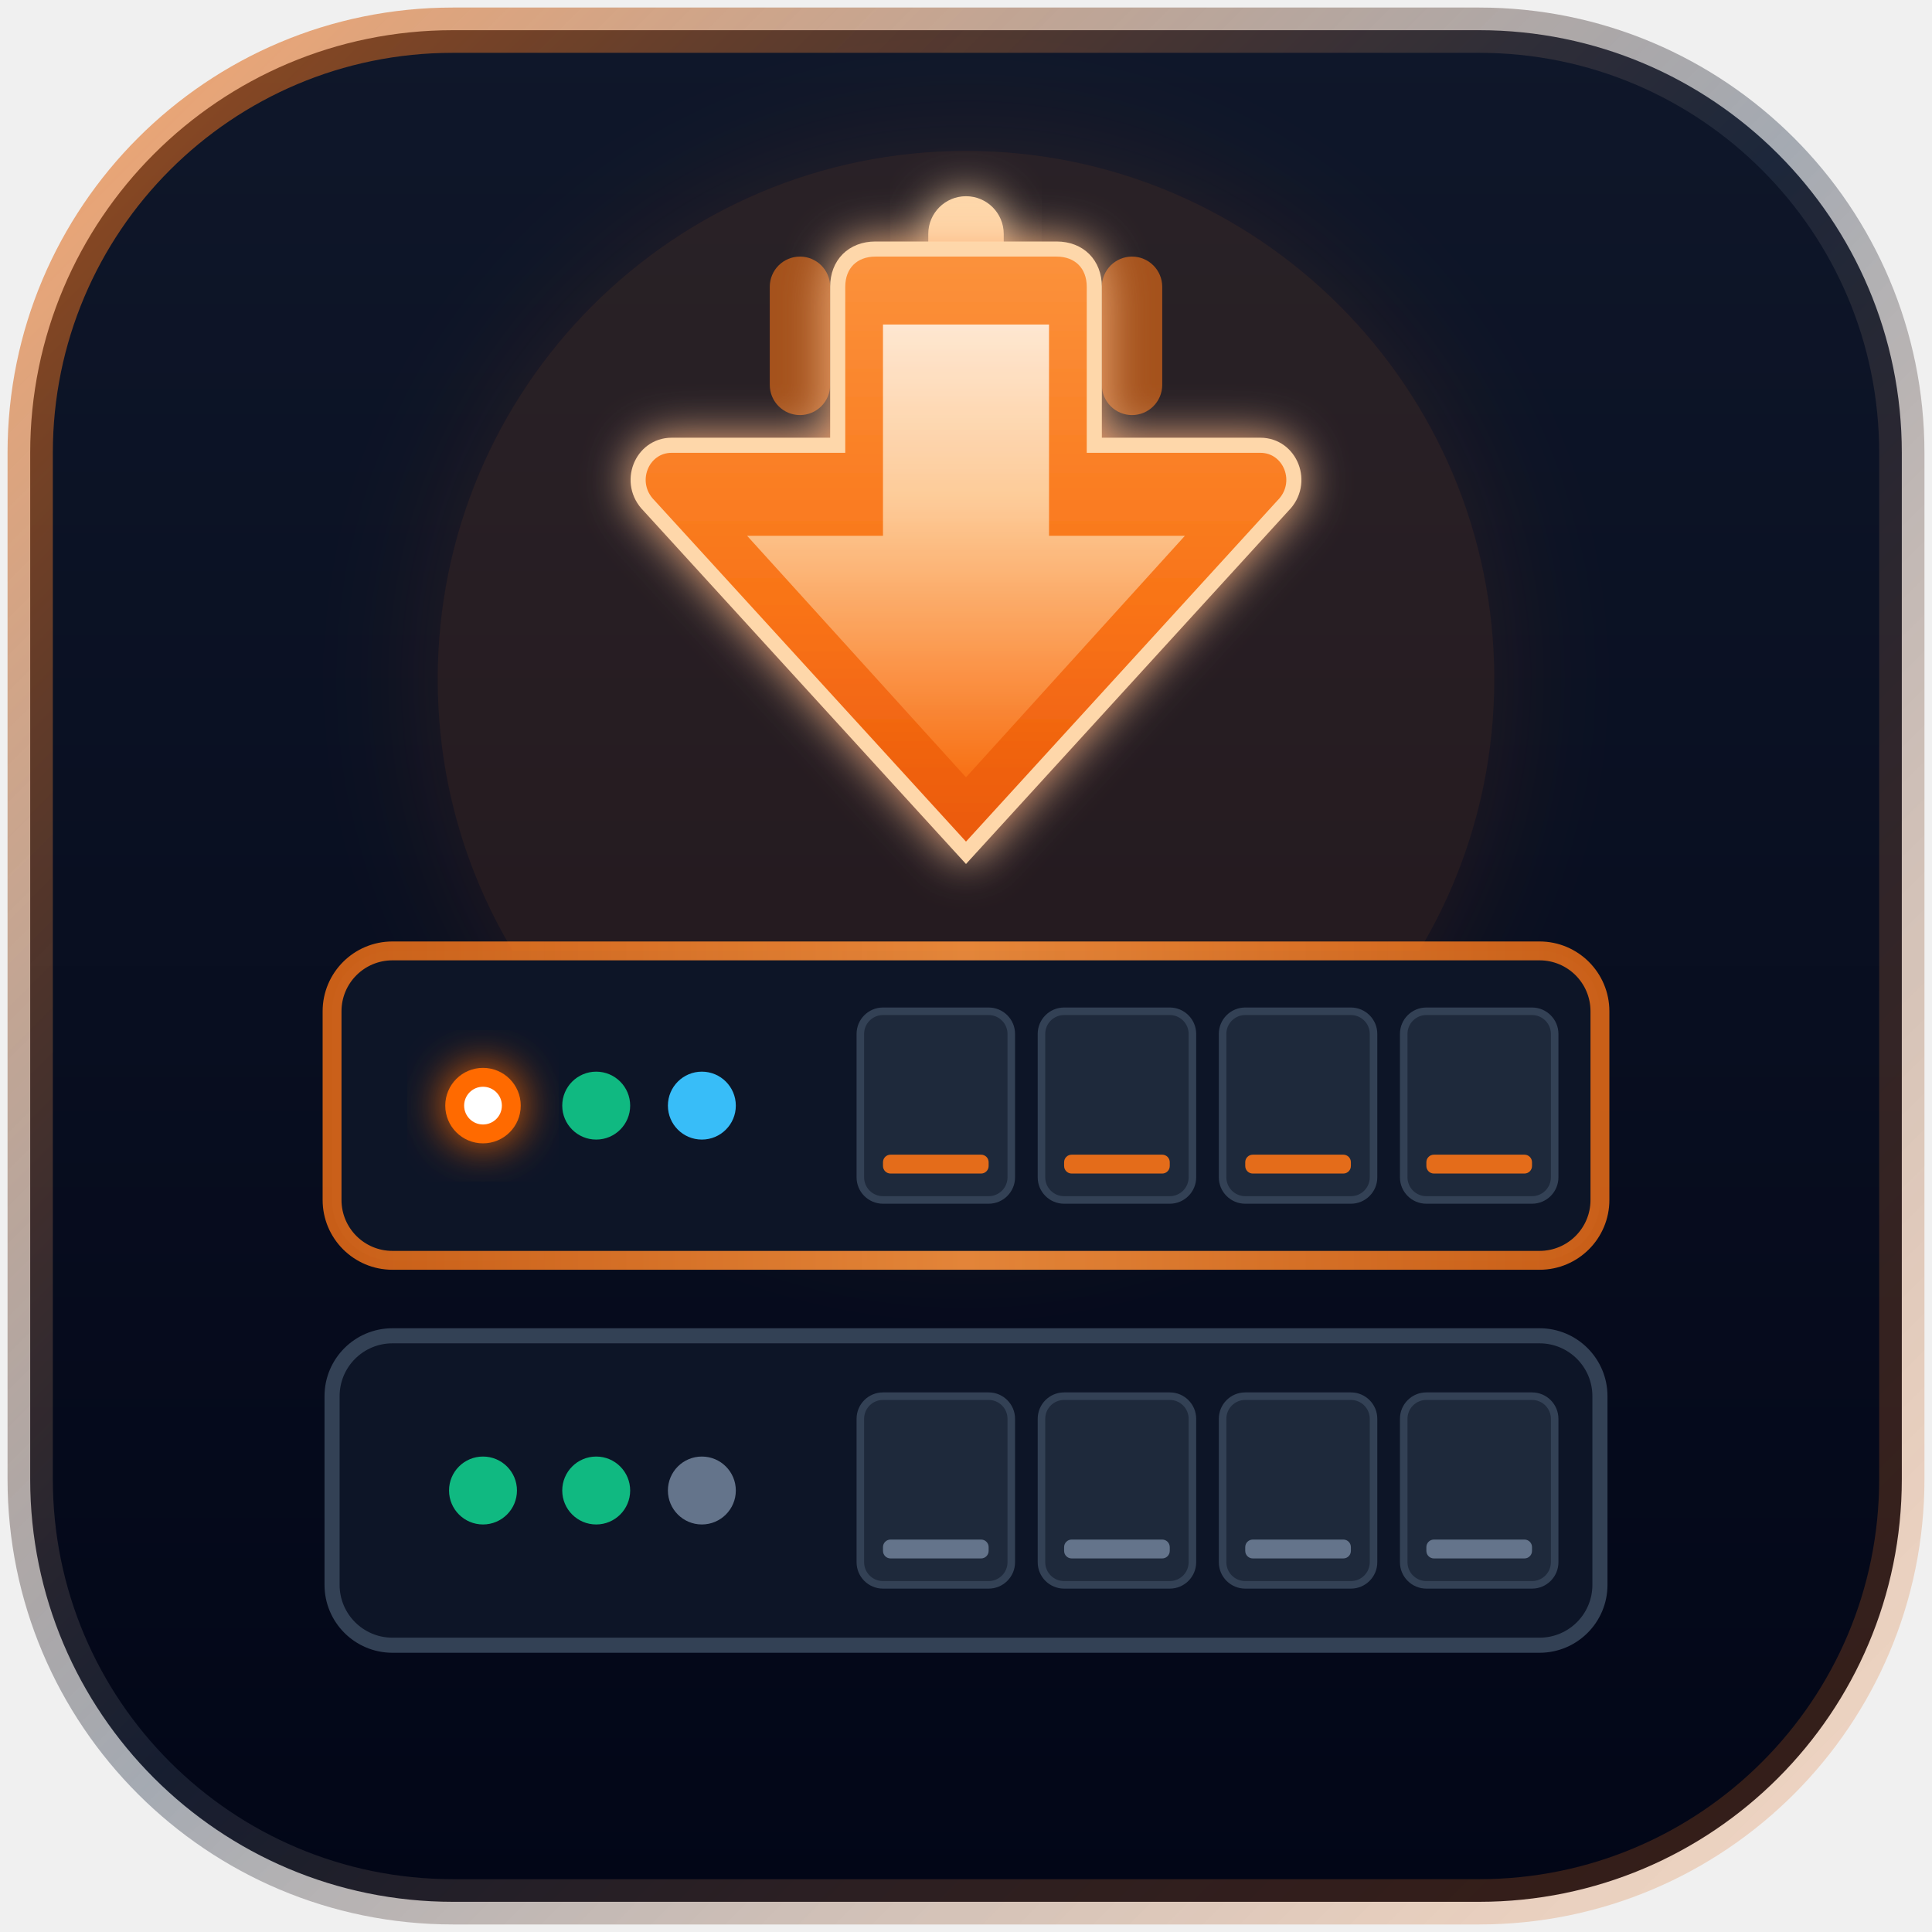
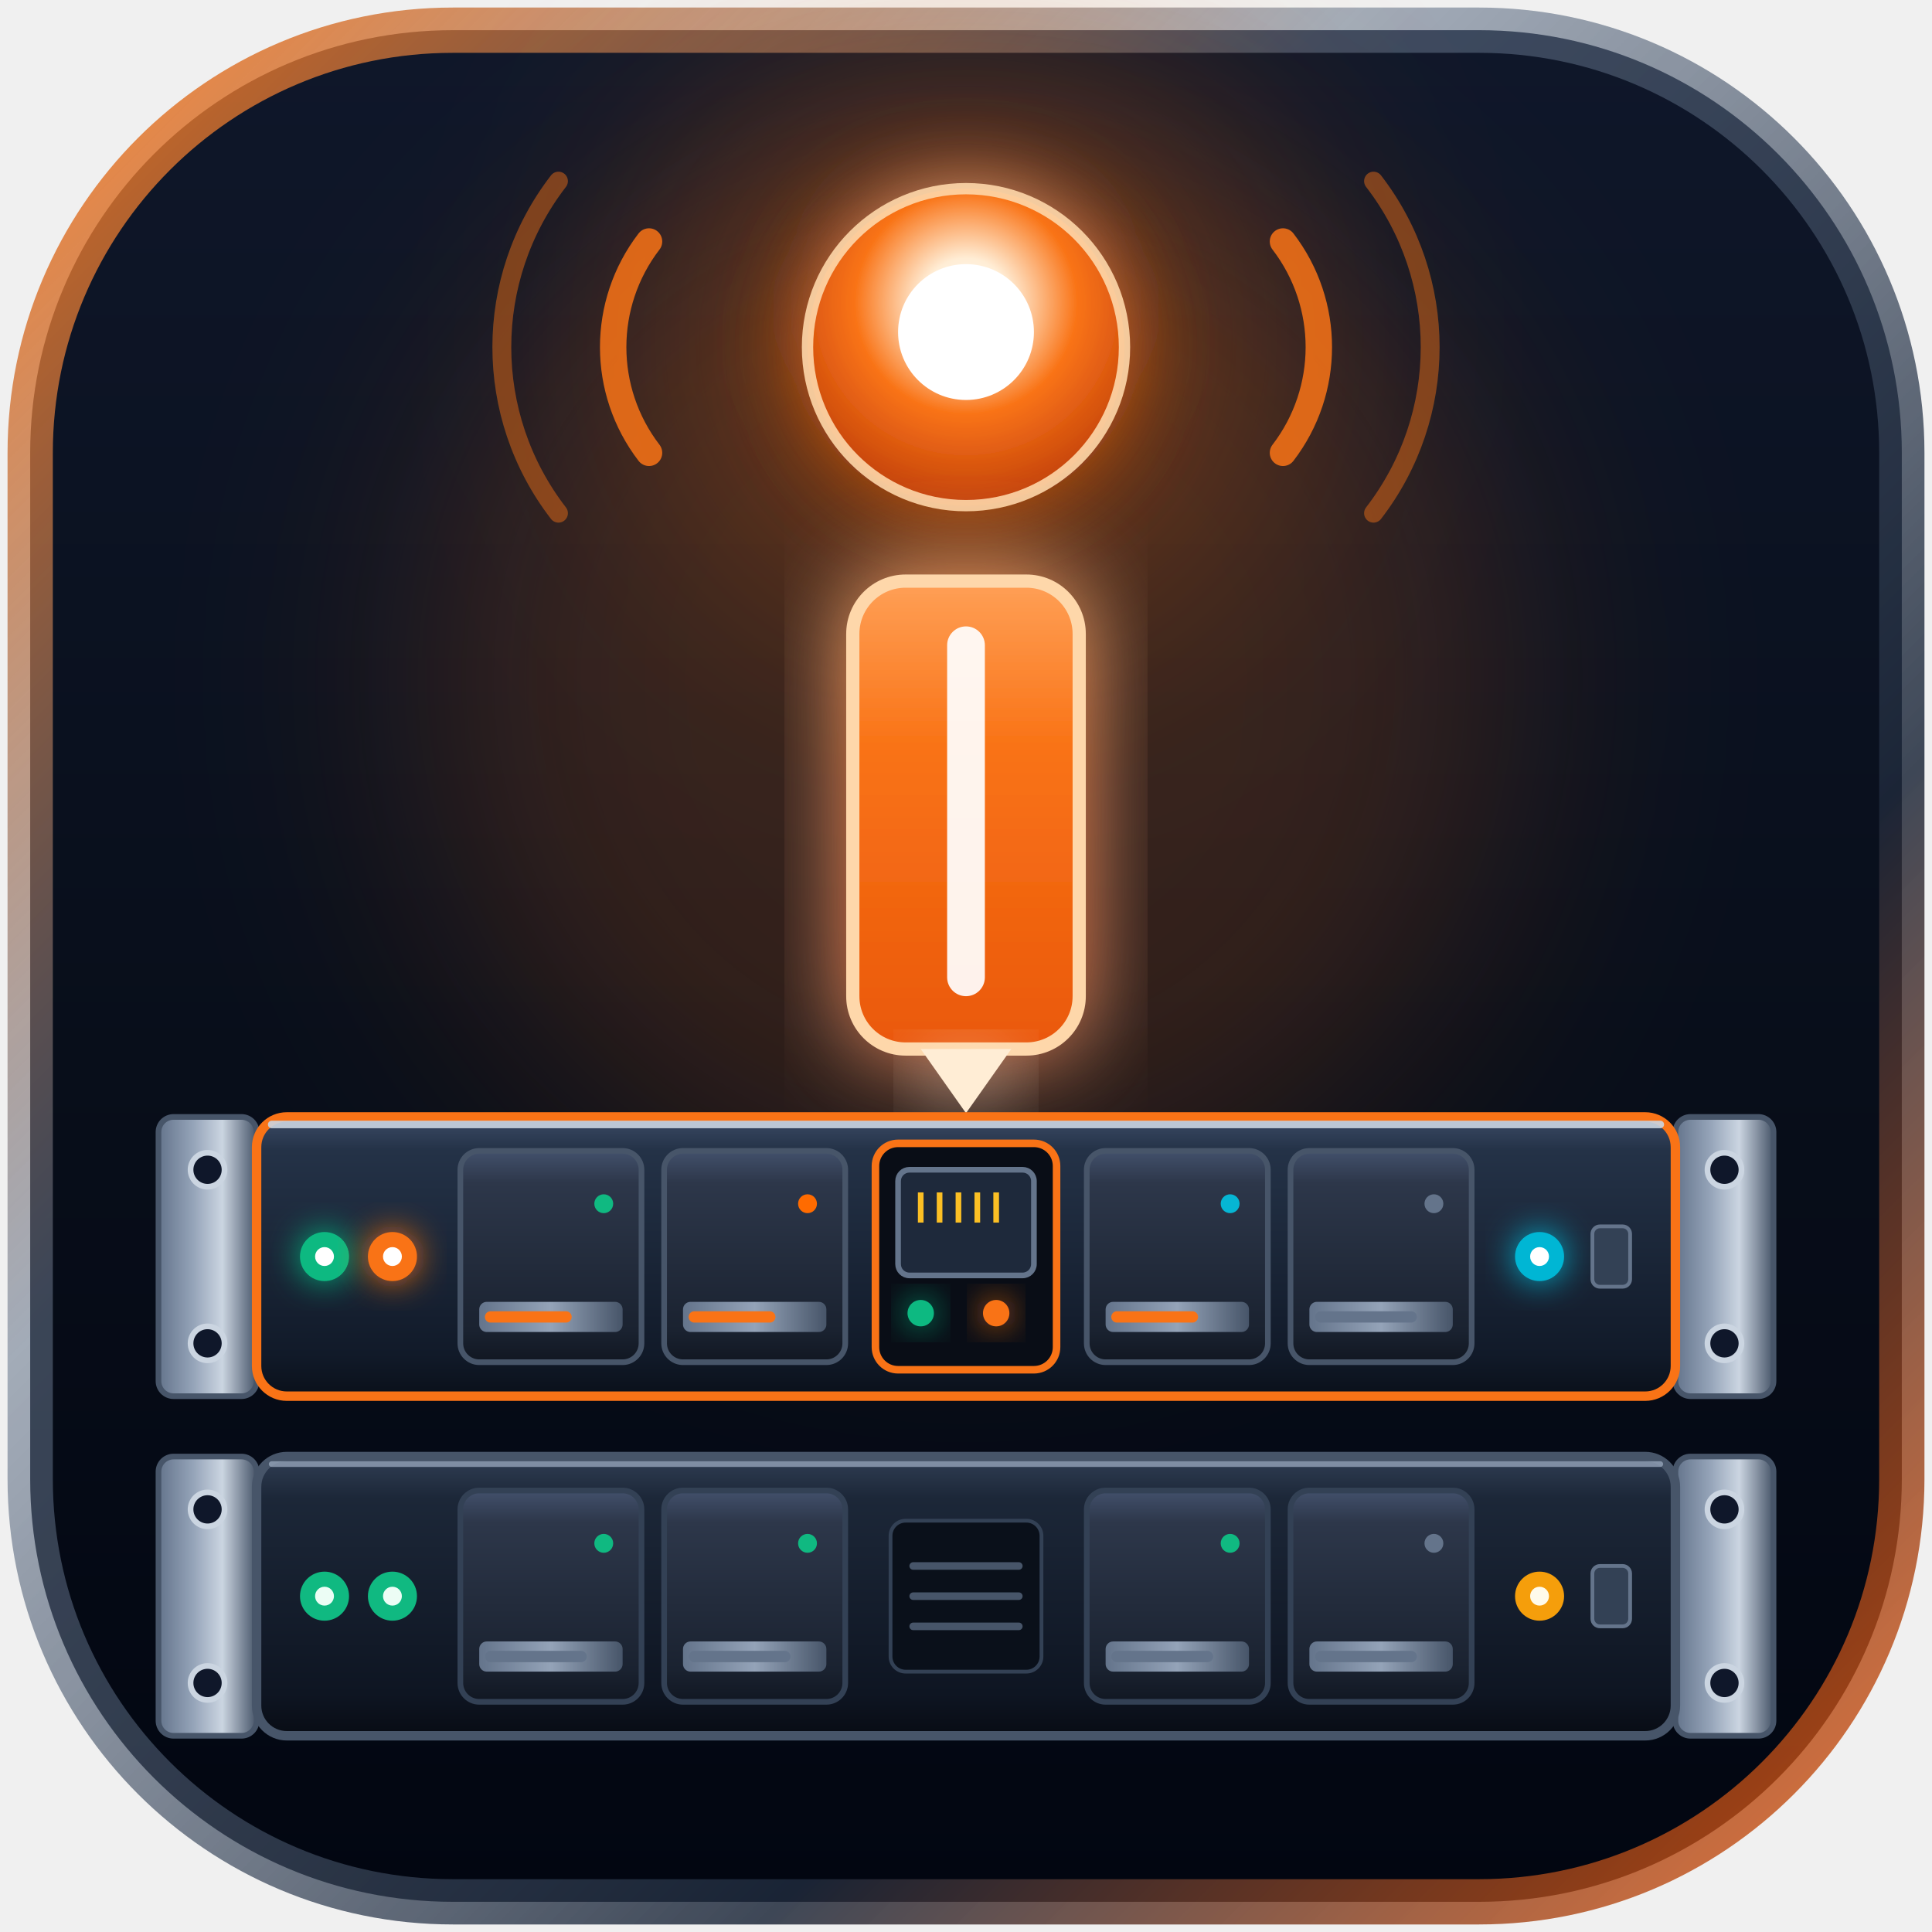
<svg xmlns="http://www.w3.org/2000/svg" viewBox="0 0 512 512" width="100%" height="100%">
  <defs>
    <linearGradient id="bgGrad" x1="0%" y1="0%" x2="0%" y2="100%">
      <stop offset="0%" stop-color="#0f172a" />
-       <stop offset="100%" stop-color="#020617" />
+       <stop offset="55%" stop-color="#080e1a" />
+       <stop offset="100%" stop-color="#020611" />
    </linearGradient>
    <linearGradient id="borderGrad" x1="0%" y1="0%" x2="100%" y2="100%">
-       <stop offset="0%" stop-color="#f97316" stop-opacity="0.6" />
-       <stop offset="50%" stop-color="#334155" stop-opacity="0.4" />
-       <stop offset="100%" stop-color="#f97316" stop-opacity="0.2" />
+       <stop offset="0%" stop-color="#f97316" stop-opacity="0.9" />
+       <stop offset="35%" stop-color="#64748b" stop-opacity="0.55" />
+       <stop offset="70%" stop-color="#1e293b" stop-opacity="0.85" />
+       <stop offset="100%" stop-color="#ea580c" stop-opacity="0.8" />
    </linearGradient>
-     <linearGradient id="orangeStream" x1="0%" y1="0%" x2="0%" y2="100%">
-       <stop offset="0%" stop-color="#fb923c" />
-       <stop offset="60%" stop-color="#f97316" />
+     <linearGradient id="orangeIGrad" x1="0%" y1="0%" x2="0%" y2="100%">
+       <stop offset="0%" stop-color="#ffa057" />
+       <stop offset="35%" stop-color="#f97316" />
      <stop offset="100%" stop-color="#ea580c" />
    </linearGradient>
-     <linearGradient id="orangeCore" x1="0%" y1="0%" x2="0%" y2="100%">
-       <stop offset="0%" stop-color="#fff7ed" />
-       <stop offset="40%" stop-color="#fed7aa" />
-       <stop offset="100%" stop-color="#f97316" />
+     <radialGradient id="dotRadial" cx="50%" cy="36%" r="64%">
+       <stop offset="0%" stop-color="#ffffff" />
+       <stop offset="22%" stop-color="#ffedd5" />
+       <stop offset="55%" stop-color="#f97316" />
+       <stop offset="100%" stop-color="#c2410c" />
+     </radialGradient>
+     <linearGradient id="chassis1Grad" x1="0%" y1="0%" x2="0%" y2="100%">
+       <stop offset="0%" stop-color="#3b4b66" />
+       <stop offset="12%" stop-color="#243247" />
+       <stop offset="85%" stop-color="#111a29" />
+       <stop offset="100%" stop-color="#0a101a" />
    </linearGradient>
-     <linearGradient id="serverBladeGlow" x1="0%" y1="0%" x2="100%" y2="0%">
-       <stop offset="0%" stop-color="#f97316" stop-opacity="0.8" />
-       <stop offset="50%" stop-color="#fb923c" stop-opacity="0.9" />
-       <stop offset="100%" stop-color="#f97316" stop-opacity="0.8" />
+     <linearGradient id="chassis2Grad" x1="0%" y1="0%" x2="0%" y2="100%">
+       <stop offset="0%" stop-color="#303e54" />
+       <stop offset="15%" stop-color="#1c2738" />
+       <stop offset="85%" stop-color="#0e1522" />
+       <stop offset="100%" stop-color="#080c14" />
    </linearGradient>
-     <filter id="glow" x="-20%" y="-20%" width="140%" height="140%">
-       <feGaussianBlur stdDeviation="16" result="blur" />
+     <linearGradient id="steelEarGrad" x1="0%" y1="0%" x2="100%" y2="0%">
+       <stop offset="0%" stop-color="#64748b" />
+       <stop offset="35%" stop-color="#94a3b8" />
+       <stop offset="65%" stop-color="#cbd5e1" />
+       <stop offset="100%" stop-color="#475569" />
+     </linearGradient>
+     <linearGradient id="driveCaddyGrad" x1="0%" y1="0%" x2="0%" y2="100%">
+       <stop offset="0%" stop-color="#42506b" />
+       <stop offset="15%" stop-color="#2d374a" />
+       <stop offset="85%" stop-color="#1a2230" />
+       <stop offset="100%" stop-color="#111722" />
+     </linearGradient>
+     <linearGradient id="driveHandleGrad" x1="0%" y1="0%" x2="100%" y2="0%">
+       <stop offset="0%" stop-color="#64748b" />
+       <stop offset="50%" stop-color="#94a3b8" />
+       <stop offset="100%" stop-color="#475569" />
+     </linearGradient>
+     <filter id="auraGlow" x="-50%" y="-50%" width="200%" height="200%">
+       <feGaussianBlur stdDeviation="32" result="blur" />
+     </filter>
+     <filter id="intenseGlow" x="-30%" y="-30%" width="160%" height="160%">
+       <feGaussianBlur stdDeviation="12" result="blur" />
      <feComposite in="SourceGraphic" in2="blur" operator="over" />
    </filter>
-     <filter id="smallGlow" x="-50%" y="-50%" width="200%" height="200%">
-       <feGaussianBlur stdDeviation="6" result="blur" />
+     <filter id="ledGlow" x="-60%" y="-60%" width="220%" height="220%">
+       <feGaussianBlur stdDeviation="4.5" result="blur" />
      <feComposite in="SourceGraphic" in2="blur" operator="over" />
    </filter>
  </defs>
  <rect x="8" y="8" width="496" height="496" rx="112" fill="url(#bgGrad)" stroke="url(#borderGrad)" stroke-width="12" />
-   <circle cx="256" cy="180" r="140" fill="#f97316" opacity="0.12" filter="url(#glow)" />
-   <g id="network-stream">
-     <rect x="204" y="68" width="16" height="42" rx="8" fill="#f97316" opacity="0.6" />
-     <rect x="292" y="68" width="16" height="42" rx="8" fill="#f97316" opacity="0.6" />
-     <rect x="246" y="52" width="20" height="60" rx="10" fill="#fed7aa" filter="url(#smallGlow)" />
-     <path d="M 256 226 L 172 134 C 166 128 170 118 178 118 H 222 V 76 C 222 70 226 66 232 66 H 280 C 286 66 290 70 290 76 V 118 H 334 C 342 118 346 128 340 134 Z" fill="url(#orangeStream)" stroke="#fed7aa" stroke-width="4" filter="url(#smallGlow)" />
-     <path d="M 256 206 L 198 142 H 234 V 86 H 278 V 142 H 314 Z" fill="url(#orangeCore)" opacity="0.85" />
+   <circle cx="256" cy="180" r="145" fill="#f97316" opacity="0.18" filter="url(#auraGlow)" />
+   <circle cx="256" cy="90" r="80" fill="#ff6b00" opacity="0.25" filter="url(#auraGlow)" />
+   <g id="letter-i">
+     <path d="M 172 64 A 46 46 0 0 0 172 120" fill="none" stroke="#f97316" stroke-width="7" stroke-linecap="round" opacity="0.85" />
+     <path d="M 148 48 A 72 72 0 0 0 148 136" fill="none" stroke="#f97316" stroke-width="5" stroke-linecap="round" opacity="0.45" />
+     <path d="M 340 64 A 46 46 0 0 1 340 120" fill="none" stroke="#f97316" stroke-width="7" stroke-linecap="round" opacity="0.85" />
+     <path d="M 364 48 A 72 72 0 0 1 364 136" fill="none" stroke="#f97316" stroke-width="5" stroke-linecap="round" opacity="0.45" />
+     <circle cx="256" cy="92" r="42" fill="url(#dotRadial)" filter="url(#intenseGlow)" />
+     <circle cx="256" cy="92" r="42" fill="none" stroke="#fed7aa" stroke-width="3" opacity="0.9" />
+     <circle cx="256" cy="88" r="18" fill="#ffffff" />
+     <rect x="226" y="154" width="60" height="124" rx="14" fill="url(#orangeIGrad)" stroke="#fed7aa" stroke-width="3.5" filter="url(#intenseGlow)" />
+     <rect x="251" y="166" width="10" height="98" rx="5" fill="#ffffff" opacity="0.92" />
+     <polygon points="244,278 268,278 256,295" fill="#ffedd5" filter="url(#intenseGlow)" />
  </g>
-   <g id="server-blade-1">
-     <rect x="88" y="252" width="336" height="82" rx="16" fill="#0d1527" stroke="url(#serverBladeGlow)" stroke-width="5" />
-     <circle cx="128" cy="293" r="10" fill="#ff6b00" filter="url(#smallGlow)" />
-     <circle cx="128" cy="293" r="5" fill="#fff" />
-     <circle cx="158" cy="293" r="9" fill="#10b981" />
-     <circle cx="186" cy="293" r="9" fill="#38bdf8" />
-     <g fill="#1e293b" stroke="#334155" stroke-width="2">
-       <rect x="228" y="268" width="40" height="50" rx="6" />
-       <rect x="276" y="268" width="40" height="50" rx="6" />
-       <rect x="324" y="268" width="40" height="50" rx="6" />
-       <rect x="372" y="268" width="40" height="50" rx="6" />
+   <g id="server-chassis-1">
+     <rect x="42" y="296" width="26" height="74" rx="4" fill="url(#steelEarGrad)" stroke="#475569" stroke-width="1.5" />
+     <circle cx="55" cy="310" r="4.5" fill="#0f172a" stroke="#cbd5e1" stroke-width="1.5" />
+     <circle cx="55" cy="356" r="4.5" fill="#0f172a" stroke="#cbd5e1" stroke-width="1.5" />
+     <rect x="444" y="296" width="26" height="74" rx="4" fill="url(#steelEarGrad)" stroke="#475569" stroke-width="1.5" />
+     <circle cx="457" cy="310" r="4.5" fill="#0f172a" stroke="#cbd5e1" stroke-width="1.5" />
+     <circle cx="457" cy="356" r="4.5" fill="#0f172a" stroke="#cbd5e1" stroke-width="1.5" />
+     <rect x="68" y="296" width="376" height="74" rx="8" fill="url(#chassis1Grad)" stroke="#f97316" stroke-width="2.5" />
+     <line x1="72" y1="298" x2="440" y2="298" stroke="#cbd5e1" stroke-width="2" stroke-linecap="round" opacity="0.9" />
+     <circle cx="86" cy="333" r="6.5" fill="#10b981" filter="url(#ledGlow)" />
+     <circle cx="86" cy="333" r="2.5" fill="#ffffff" />
+     <circle cx="104" cy="333" r="6.5" fill="#f97316" filter="url(#ledGlow)" />
+     <circle cx="104" cy="333" r="2.5" fill="#ffffff" />
+     <g transform="translate(122, 305)">
+       <rect width="48" height="56" rx="5" fill="url(#driveCaddyGrad)" stroke="#475569" stroke-width="1.5" />
+       <rect x="5" y="40" width="38" height="8" rx="2" fill="url(#driveHandleGrad)" />
+       <line x1="8" y1="44" x2="28" y2="44" stroke="#f97316" stroke-width="3" stroke-linecap="round" />
+       <circle cx="38" cy="14" r="2.5" fill="#10b981" />
    </g>
-     <g fill="#f97316" opacity="0.9">
-       <rect x="234" y="306" width="28" height="5" rx="2" />
-       <rect x="282" y="306" width="28" height="5" rx="2" />
-       <rect x="330" y="306" width="28" height="5" rx="2" />
-       <rect x="378" y="306" width="28" height="5" rx="2" />
+     <g transform="translate(176, 305)">
+       <rect width="48" height="56" rx="5" fill="url(#driveCaddyGrad)" stroke="#475569" stroke-width="1.5" />
+       <rect x="5" y="40" width="38" height="8" rx="2" fill="url(#driveHandleGrad)" />
+       <line x1="8" y1="44" x2="28" y2="44" stroke="#f97316" stroke-width="3" stroke-linecap="round" />
+       <circle cx="38" cy="14" r="2.5" fill="#ff6b00" />
    </g>
+     <g id="center-ztp-port">
+       <rect x="232" y="303" width="48" height="60" rx="6" fill="#090d16" stroke="#f97316" stroke-width="2" />
+       <rect x="238" y="310" width="36" height="28" rx="3" fill="#1e293b" stroke="#64748b" stroke-width="1.5" />
+       <line x1="244" y1="316" x2="244" y2="324" stroke="#fbbf24" stroke-width="1.5" />
+       <line x1="249" y1="316" x2="249" y2="324" stroke="#fbbf24" stroke-width="1.5" />
+       <line x1="254" y1="316" x2="254" y2="324" stroke="#fbbf24" stroke-width="1.5" />
+       <line x1="259" y1="316" x2="259" y2="324" stroke="#fbbf24" stroke-width="1.5" />
+       <line x1="264" y1="316" x2="264" y2="324" stroke="#fbbf24" stroke-width="1.5" />
+       <circle cx="244" cy="348" r="3.5" fill="#10b981" filter="url(#ledGlow)" />
+       <circle cx="264" cy="348" r="3.5" fill="#f97316" filter="url(#ledGlow)" />
+     </g>
+     <g transform="translate(288, 305)">
+       <rect width="48" height="56" rx="5" fill="url(#driveCaddyGrad)" stroke="#475569" stroke-width="1.5" />
+       <rect x="5" y="40" width="38" height="8" rx="2" fill="url(#driveHandleGrad)" />
+       <line x1="8" y1="44" x2="28" y2="44" stroke="#f97316" stroke-width="3" stroke-linecap="round" />
+       <circle cx="38" cy="14" r="2.5" fill="#06b6d4" />
+     </g>
+     <g transform="translate(342, 305)">
+       <rect width="48" height="56" rx="5" fill="url(#driveCaddyGrad)" stroke="#475569" stroke-width="1.5" />
+       <rect x="5" y="40" width="38" height="8" rx="2" fill="url(#driveHandleGrad)" />
+       <line x1="8" y1="44" x2="32" y2="44" stroke="#64748b" stroke-width="3" stroke-linecap="round" />
+       <circle cx="38" cy="14" r="2.5" fill="#64748b" />
+     </g>
+     <circle cx="408" cy="333" r="6.5" fill="#06b6d4" filter="url(#ledGlow)" />
+     <circle cx="408" cy="333" r="2.5" fill="#ffffff" />
+     <rect x="422" y="325" width="10" height="16" rx="2" fill="#334155" stroke="#64748b" stroke-width="1" />
  </g>
-   <g id="server-blade-2">
-     <rect x="88" y="354" width="336" height="82" rx="16" fill="#0d1527" stroke="#334155" stroke-width="4" />
-     <circle cx="128" cy="395" r="9" fill="#10b981" />
-     <circle cx="158" cy="395" r="9" fill="#10b981" />
-     <circle cx="186" cy="395" r="9" fill="#64748b" />
-     <g fill="#1e293b" stroke="#334155" stroke-width="2">
-       <rect x="228" y="370" width="40" height="50" rx="6" />
-       <rect x="276" y="370" width="40" height="50" rx="6" />
-       <rect x="324" y="370" width="40" height="50" rx="6" />
-       <rect x="372" y="370" width="40" height="50" rx="6" />
+   <g id="server-chassis-2">
+     <rect x="42" y="386" width="26" height="74" rx="4" fill="url(#steelEarGrad)" stroke="#475569" stroke-width="1.5" />
+     <circle cx="55" cy="400" r="4.5" fill="#0f172a" stroke="#cbd5e1" stroke-width="1.5" />
+     <circle cx="55" cy="446" r="4.5" fill="#0f172a" stroke="#cbd5e1" stroke-width="1.5" />
+     <rect x="444" y="386" width="26" height="74" rx="4" fill="url(#steelEarGrad)" stroke="#475569" stroke-width="1.5" />
+     <circle cx="457" cy="400" r="4.5" fill="#0f172a" stroke="#cbd5e1" stroke-width="1.5" />
+     <circle cx="457" cy="446" r="4.5" fill="#0f172a" stroke="#cbd5e1" stroke-width="1.5" />
+     <rect x="68" y="386" width="376" height="74" rx="8" fill="url(#chassis2Grad)" stroke="#475569" stroke-width="2.5" />
+     <line x1="72" y1="388" x2="440" y2="388" stroke="#94a3b8" stroke-width="1.5" stroke-linecap="round" opacity="0.8" />
+     <circle cx="86" cy="423" r="6.5" fill="#10b981" />
+     <circle cx="86" cy="423" r="2.5" fill="#ecfdf5" />
+     <circle cx="104" cy="423" r="6.5" fill="#10b981" />
+     <circle cx="104" cy="423" r="2.5" fill="#ecfdf5" />
+     <g transform="translate(122, 395)">
+       <rect width="48" height="56" rx="5" fill="url(#driveCaddyGrad)" stroke="#334155" stroke-width="1.5" />
+       <rect x="5" y="40" width="38" height="8" rx="2" fill="url(#driveHandleGrad)" />
+       <line x1="8" y1="44" x2="32" y2="44" stroke="#64748b" stroke-width="3" stroke-linecap="round" />
+       <circle cx="38" cy="14" r="2.5" fill="#10b981" />
    </g>
-     <g fill="#64748b">
-       <rect x="234" y="408" width="28" height="5" rx="2" />
-       <rect x="282" y="408" width="28" height="5" rx="2" />
-       <rect x="330" y="408" width="28" height="5" rx="2" />
-       <rect x="378" y="408" width="28" height="5" rx="2" />
+     <g transform="translate(176, 395)">
+       <rect width="48" height="56" rx="5" fill="url(#driveCaddyGrad)" stroke="#334155" stroke-width="1.5" />
+       <rect x="5" y="40" width="38" height="8" rx="2" fill="url(#driveHandleGrad)" />
+       <line x1="8" y1="44" x2="32" y2="44" stroke="#64748b" stroke-width="3" stroke-linecap="round" />
+       <circle cx="38" cy="14" r="2.5" fill="#10b981" />
    </g>
+     <g transform="translate(236, 403)">
+       <rect width="40" height="40" rx="4" fill="#0a101a" stroke="#334155" stroke-width="1" />
+       <line x1="6" y1="12" x2="34" y2="12" stroke="#475569" stroke-width="2" stroke-linecap="round" />
+       <line x1="6" y1="20" x2="34" y2="20" stroke="#475569" stroke-width="2" stroke-linecap="round" />
+       <line x1="6" y1="28" x2="34" y2="28" stroke="#475569" stroke-width="2" stroke-linecap="round" />
+     </g>
+     <g transform="translate(288, 395)">
+       <rect width="48" height="56" rx="5" fill="url(#driveCaddyGrad)" stroke="#334155" stroke-width="1.5" />
+       <rect x="5" y="40" width="38" height="8" rx="2" fill="url(#driveHandleGrad)" />
+       <line x1="8" y1="44" x2="32" y2="44" stroke="#64748b" stroke-width="3" stroke-linecap="round" />
+       <circle cx="38" cy="14" r="2.5" fill="#10b981" />
+     </g>
+     <g transform="translate(342, 395)">
+       <rect width="48" height="56" rx="5" fill="url(#driveCaddyGrad)" stroke="#334155" stroke-width="1.5" />
+       <rect x="5" y="40" width="38" height="8" rx="2" fill="url(#driveHandleGrad)" />
+       <line x1="8" y1="44" x2="32" y2="44" stroke="#64748b" stroke-width="3" stroke-linecap="round" />
+       <circle cx="38" cy="14" r="2.5" fill="#64748b" />
+     </g>
+     <circle cx="408" cy="423" r="6.5" fill="#f59e0b" />
+     <circle cx="408" cy="423" r="2.5" fill="#fffbeb" />
+     <rect x="422" y="415" width="10" height="16" rx="2" fill="#334155" stroke="#64748b" stroke-width="1" />
  </g>
</svg>
